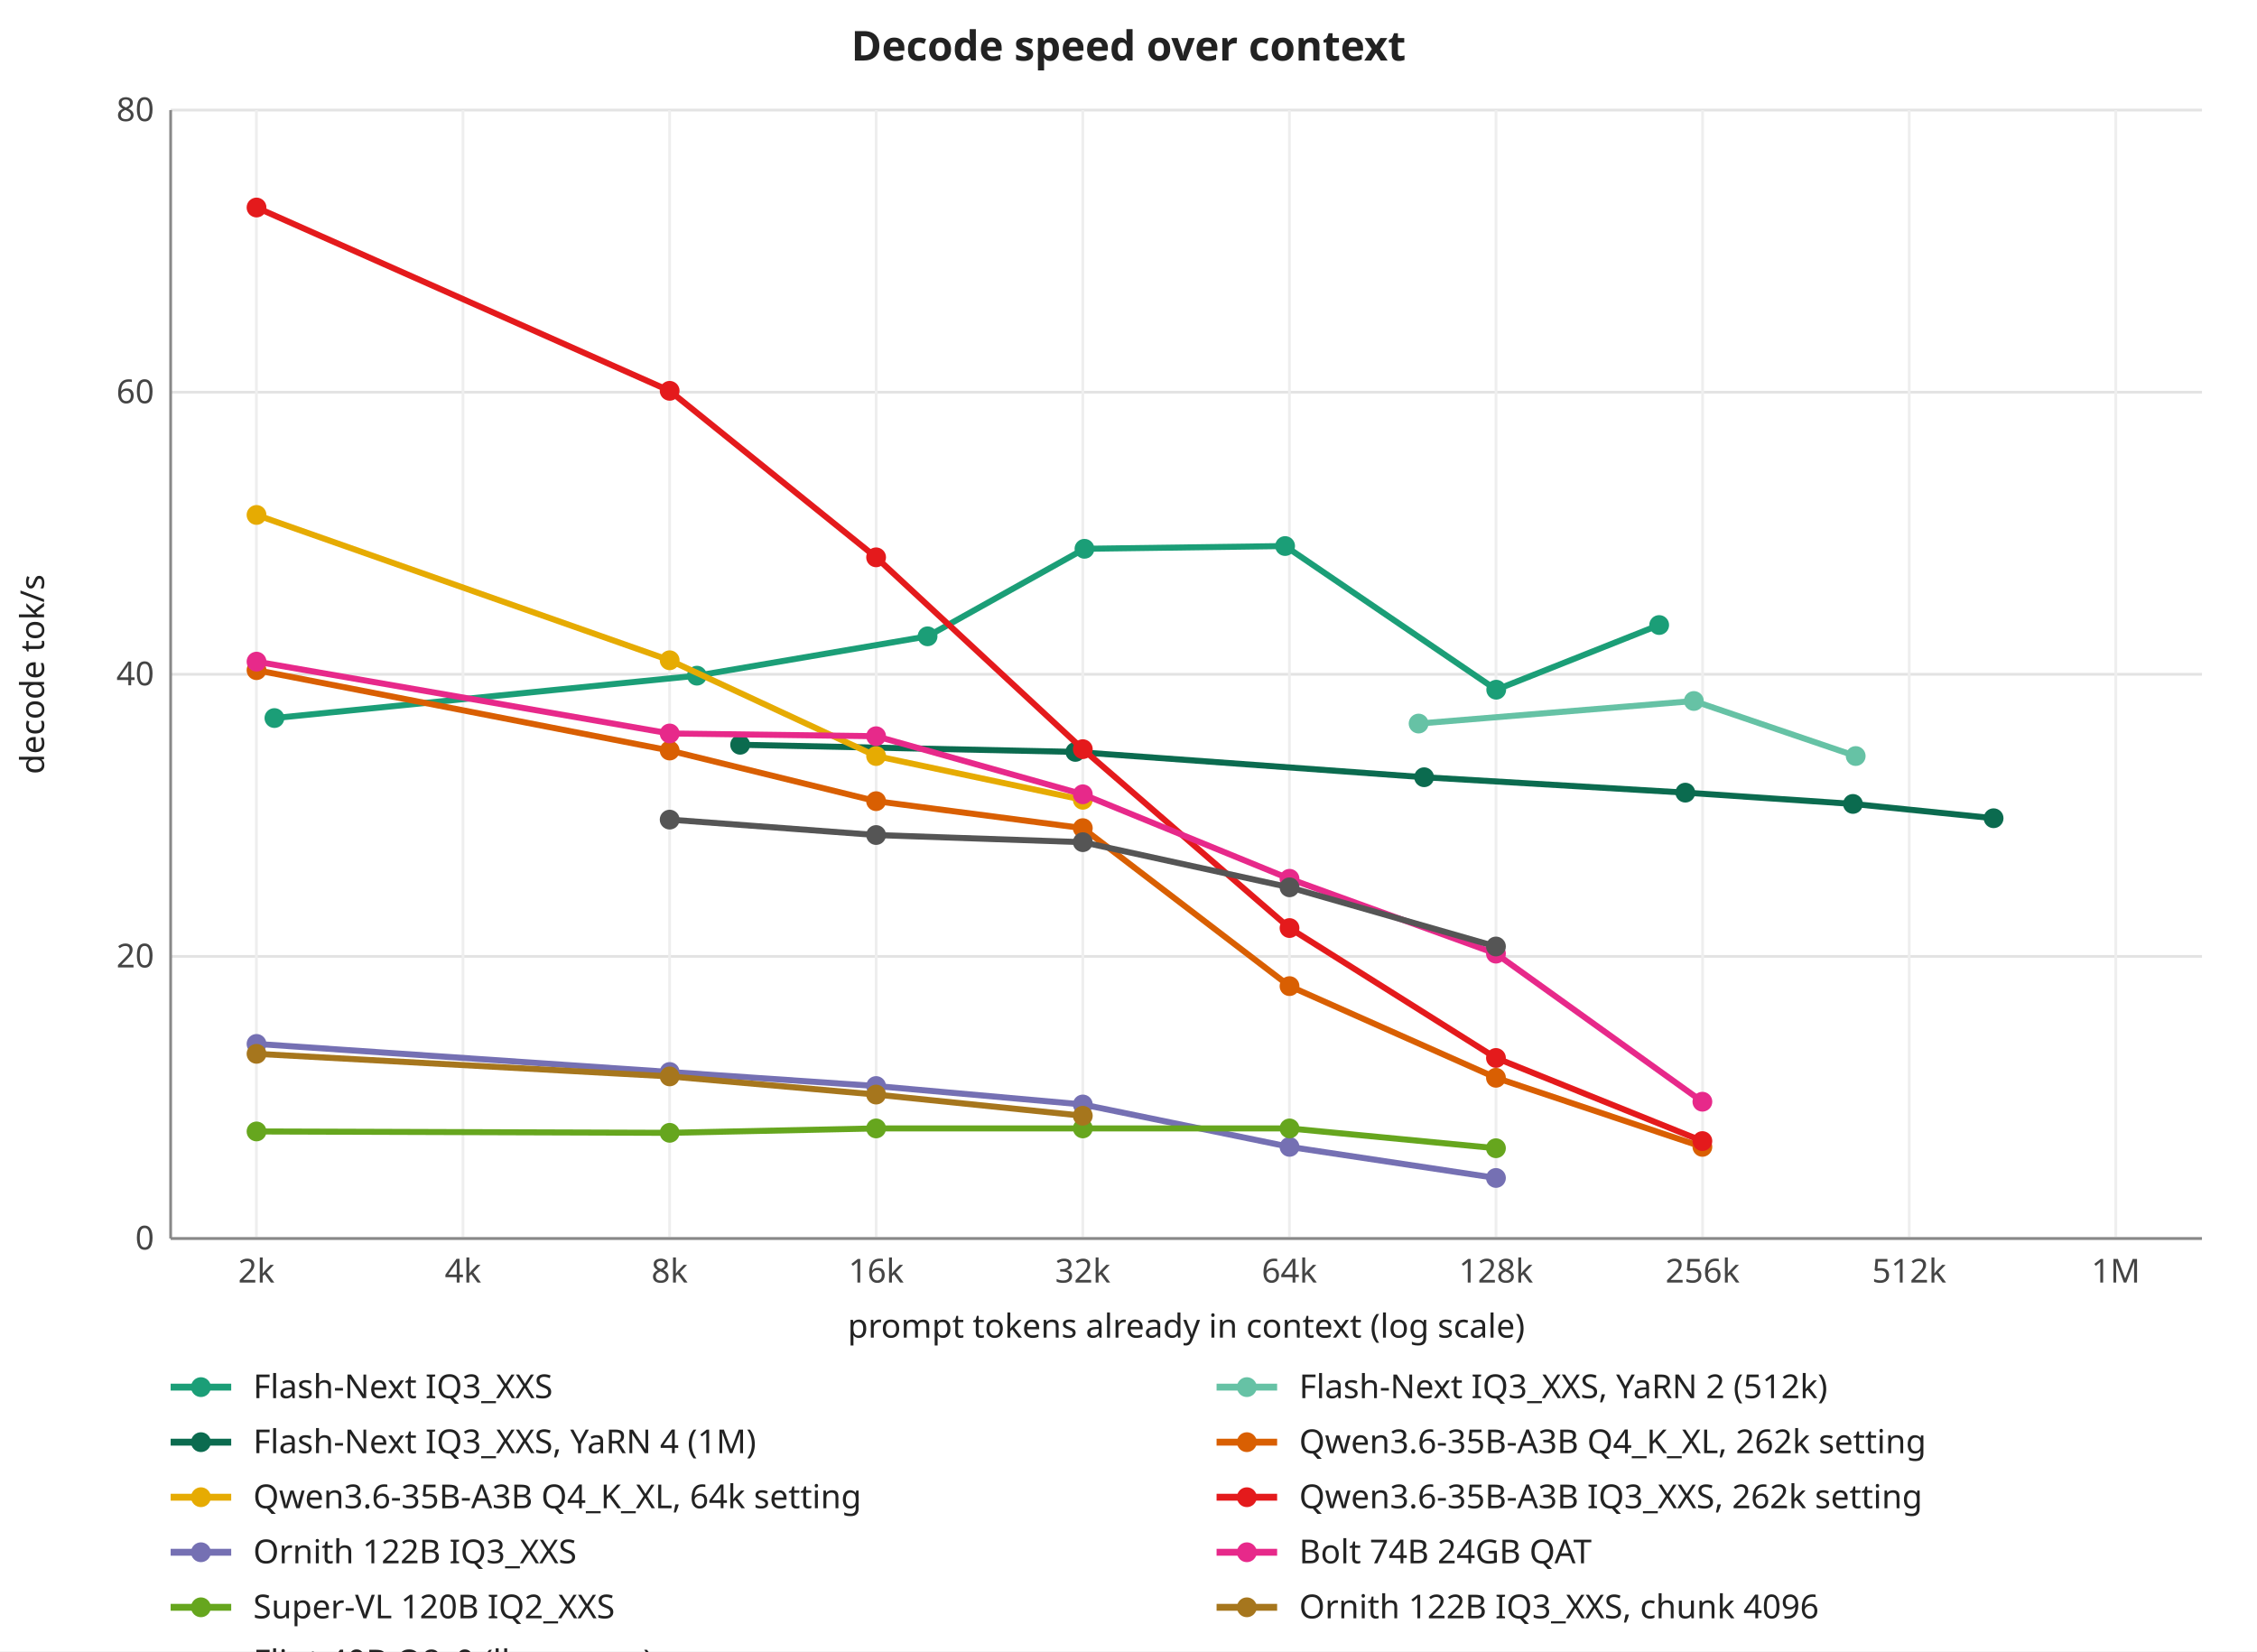
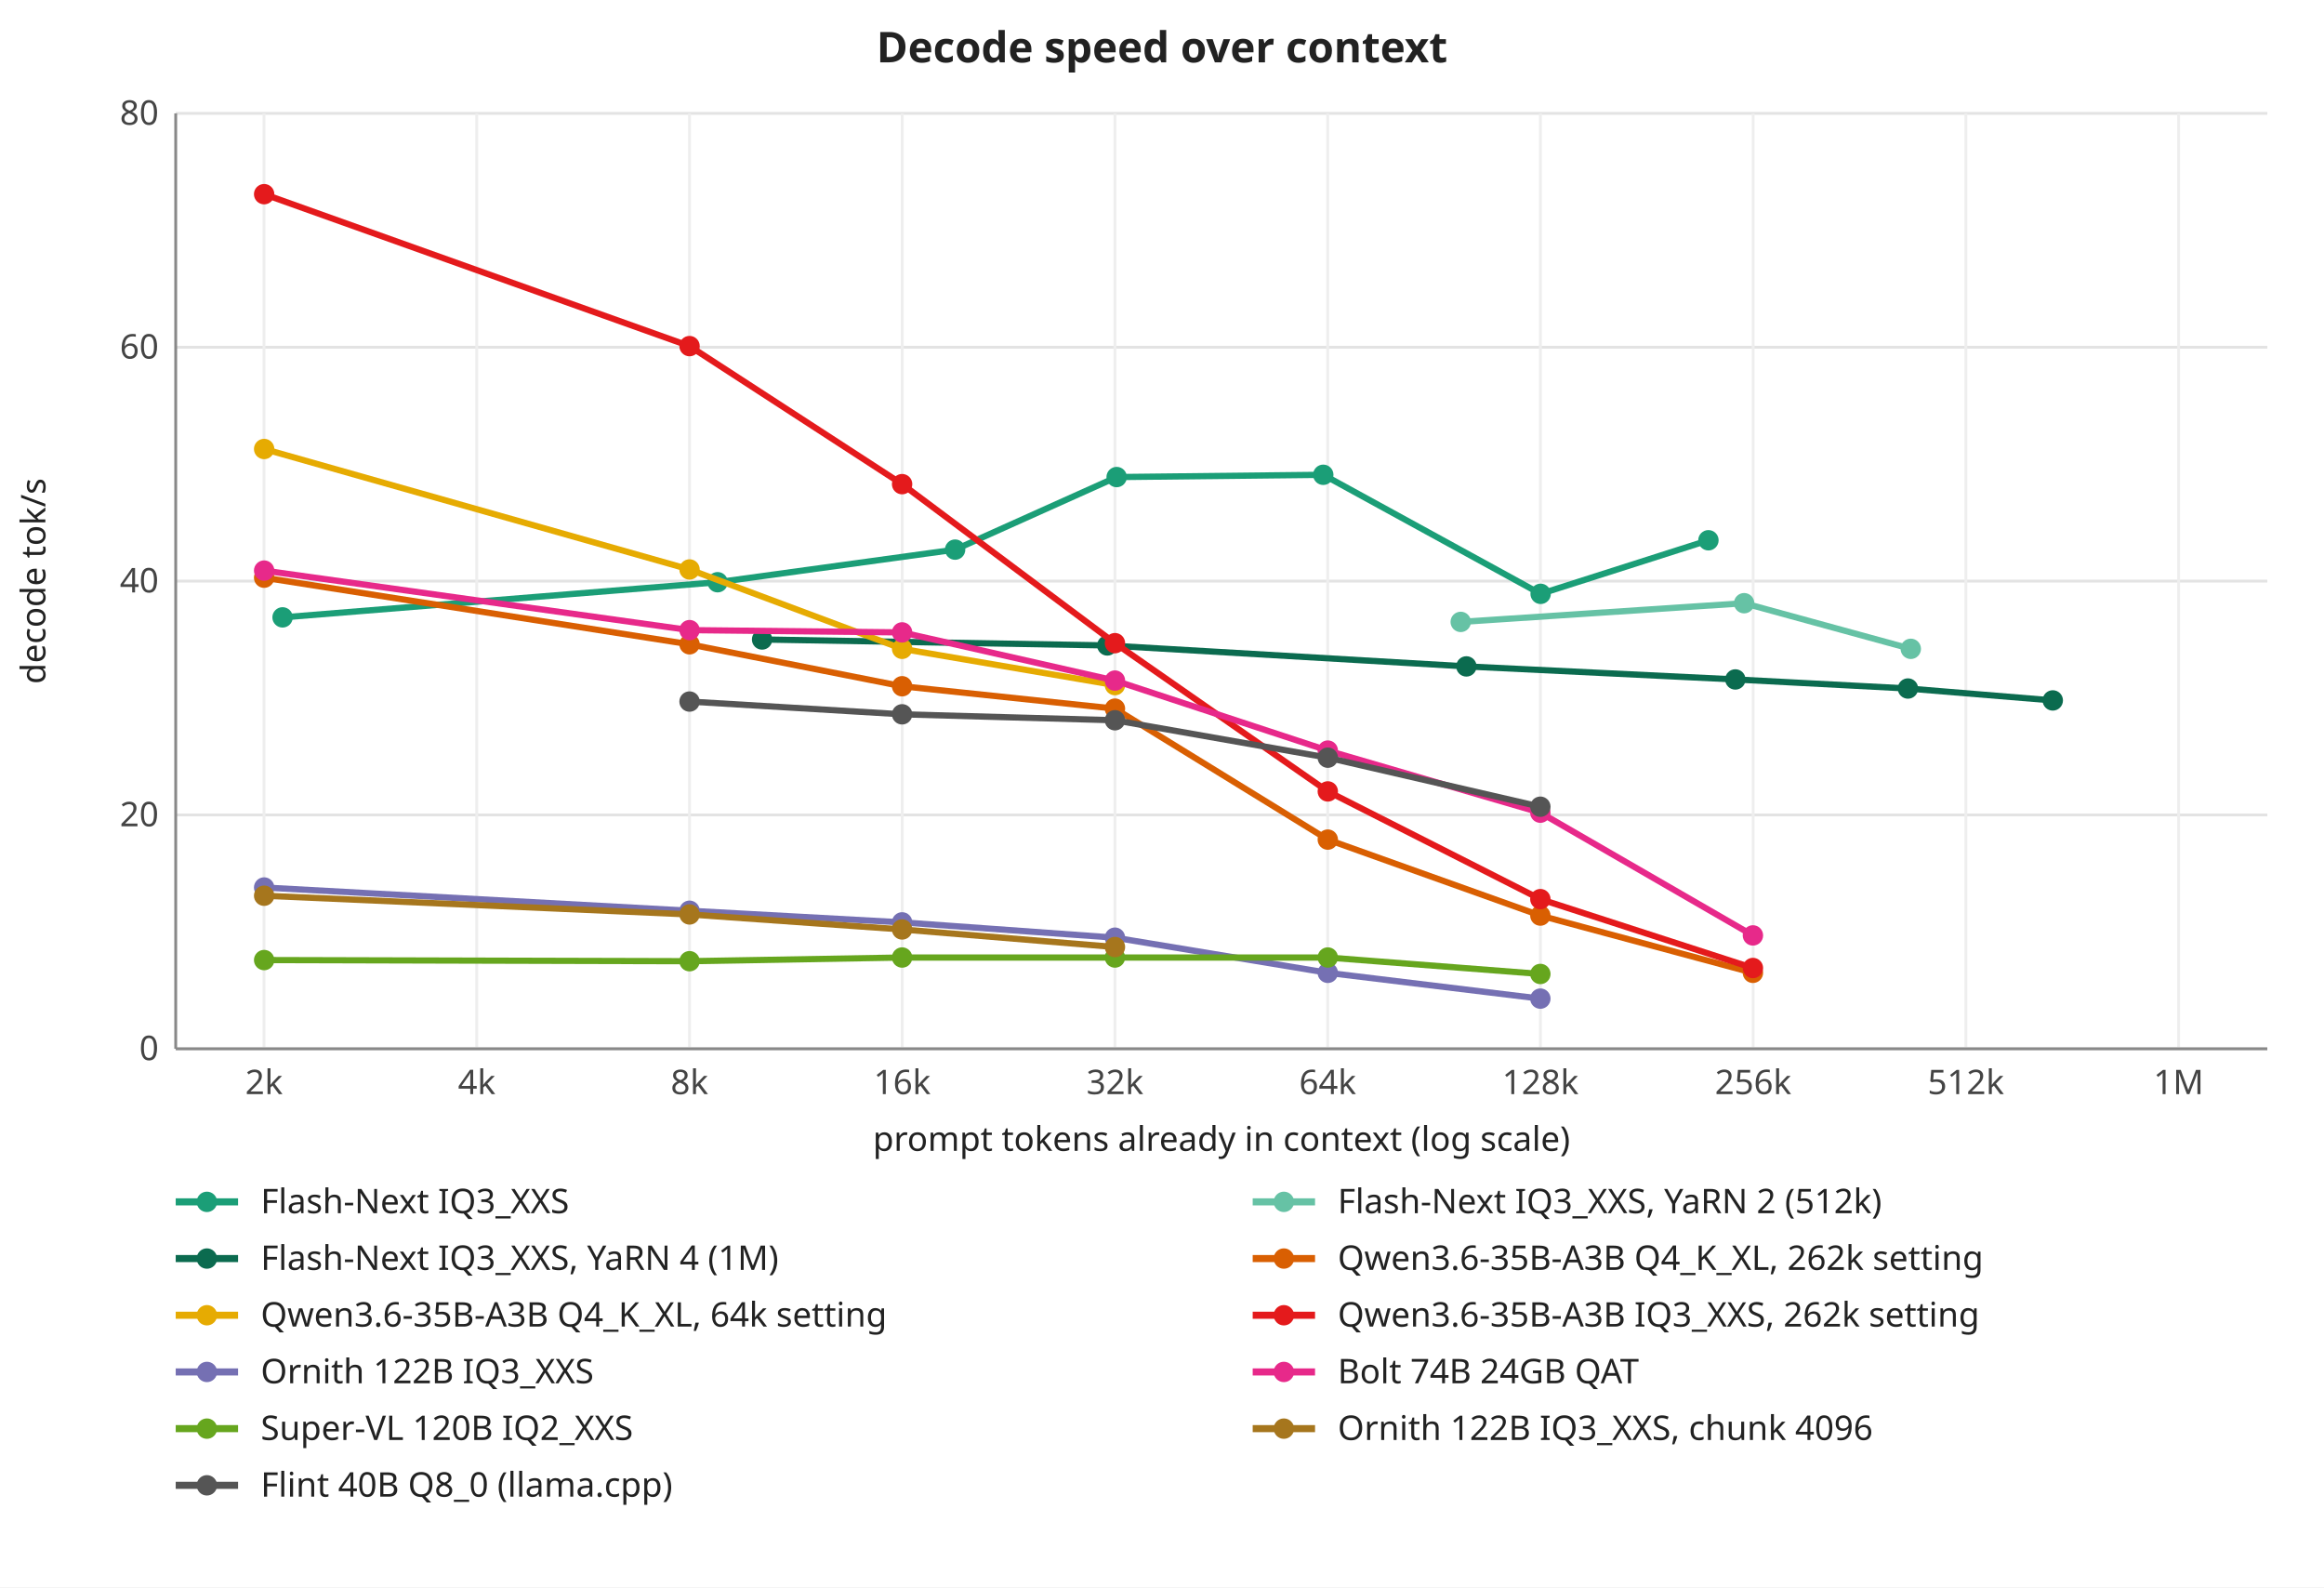
- <svg xmlns="http://www.w3.org/2000/svg" viewBox="0 0 820 600" font-family="sans-serif" font-size="12">
-   <rect width="820" height="600" fill="#ffffff" />
+ <svg xmlns="http://www.w3.org/2000/svg" viewBox="0 0 820 560" font-family="sans-serif" font-size="12">
+   <rect width="820" height="560" fill="#ffffff" />
  <text x="410.0" y="22" text-anchor="middle" font-size="15" font-weight="bold" fill="#222">Decode speed over context</text>
-   <line x1="62" x2="800" y1="450.0" y2="450.0" stroke="#e3e3e3" />
-   <text x="56" y="454.0" text-anchor="end" fill="#444">0</text>
-   <line x1="62" x2="800" y1="347.5" y2="347.5" stroke="#e3e3e3" />
-   <text x="56" y="351.5" text-anchor="end" fill="#444">20</text>
-   <line x1="62" x2="800" y1="245.0" y2="245.0" stroke="#e3e3e3" />
-   <text x="56" y="249.0" text-anchor="end" fill="#444">40</text>
-   <line x1="62" x2="800" y1="142.5" y2="142.5" stroke="#e3e3e3" />
-   <text x="56" y="146.5" text-anchor="end" fill="#444">60</text>
+   <line x1="62" x2="800" y1="370.0" y2="370.0" stroke="#e3e3e3" />
+   <text x="56" y="374.0" text-anchor="end" fill="#444">0</text>
+   <line x1="62" x2="800" y1="287.5" y2="287.5" stroke="#e3e3e3" />
+   <text x="56" y="291.5" text-anchor="end" fill="#444">20</text>
+   <line x1="62" x2="800" y1="205.0" y2="205.0" stroke="#e3e3e3" />
+   <text x="56" y="209.0" text-anchor="end" fill="#444">40</text>
+   <line x1="62" x2="800" y1="122.5" y2="122.5" stroke="#e3e3e3" />
+   <text x="56" y="126.5" text-anchor="end" fill="#444">60</text>
  <line x1="62" x2="800" y1="40.0" y2="40.0" stroke="#e3e3e3" />
  <text x="56" y="44.0" text-anchor="end" fill="#444">80</text>
-   <line x1="93.153" x2="93.153" y1="40" y2="450" stroke="#eee" />
-   <text x="93.153" y="466" text-anchor="middle" fill="#444">2k</text>
-   <line x1="168.214" x2="168.214" y1="40" y2="450" stroke="#eee" />
-   <text x="168.214" y="466" text-anchor="middle" fill="#444">4k</text>
-   <line x1="243.275" x2="243.275" y1="40" y2="450" stroke="#eee" />
-   <text x="243.275" y="466" text-anchor="middle" fill="#444">8k</text>
-   <line x1="318.335" x2="318.335" y1="40" y2="450" stroke="#eee" />
-   <text x="318.335" y="466" text-anchor="middle" fill="#444">16k</text>
-   <line x1="393.396" x2="393.396" y1="40" y2="450" stroke="#eee" />
-   <text x="393.396" y="466" text-anchor="middle" fill="#444">32k</text>
-   <line x1="468.457" x2="468.457" y1="40" y2="450" stroke="#eee" />
-   <text x="468.457" y="466" text-anchor="middle" fill="#444">64k</text>
-   <line x1="543.518" x2="543.518" y1="40" y2="450" stroke="#eee" />
-   <text x="543.518" y="466" text-anchor="middle" fill="#444">128k</text>
-   <line x1="618.578" x2="618.578" y1="40" y2="450" stroke="#eee" />
-   <text x="618.578" y="466" text-anchor="middle" fill="#444">256k</text>
-   <line x1="693.639" x2="693.639" y1="40" y2="450" stroke="#eee" />
-   <text x="693.639" y="466" text-anchor="middle" fill="#444">512k</text>
-   <line x1="768.7" x2="768.7" y1="40" y2="450" stroke="#eee" />
-   <text x="768.7" y="466" text-anchor="middle" fill="#444">1M</text>
-   <line x1="62" x2="62" y1="40" y2="450" stroke="#888" />
-   <line x1="62" x2="800" y1="450" y2="450" stroke="#888" />
-   <text x="431.0" y="486" text-anchor="middle" fill="#222">prompt tokens already in context (log scale)</text>
-   <text transform="translate(16,245.0) rotate(-90)" text-anchor="middle" fill="#222">decode tok/s</text>
-   <polyline fill="none" stroke="#1b9e77" stroke-width="2.2" points="99.7,260.9 253.2,245.5 337.0,231.2 394.0,199.4 466.9,198.4 543.6,250.6 602.8,227.1" />
-   <circle cx="99.7" cy="260.9" r="3.6" fill="#1b9e77" />
-   <circle cx="253.2" cy="245.5" r="3.6" fill="#1b9e77" />
-   <circle cx="337.0" cy="231.2" r="3.6" fill="#1b9e77" />
-   <circle cx="394.0" cy="199.4" r="3.6" fill="#1b9e77" />
-   <circle cx="466.9" cy="198.4" r="3.6" fill="#1b9e77" />
-   <circle cx="543.6" cy="250.6" r="3.6" fill="#1b9e77" />
-   <circle cx="602.8" cy="227.1" r="3.6" fill="#1b9e77" />
-   <polyline fill="none" stroke="#66c2a5" stroke-width="2.2" points="515.4,262.9 615.4,254.7 674.2,274.7" />
-   <circle cx="515.4" cy="262.9" r="3.6" fill="#66c2a5" />
-   <circle cx="615.4" cy="254.7" r="3.6" fill="#66c2a5" />
-   <circle cx="674.2" cy="274.7" r="3.6" fill="#66c2a5" />
-   <polyline fill="none" stroke="#0b6b4f" stroke-width="2.2" points="268.9,270.6 390.7,273.2 517.4,282.4 612.3,288.0 673.2,292.1 724.3,297.3" />
-   <circle cx="268.9" cy="270.6" r="3.6" fill="#0b6b4f" />
-   <circle cx="390.7" cy="273.2" r="3.6" fill="#0b6b4f" />
-   <circle cx="517.4" cy="282.4" r="3.6" fill="#0b6b4f" />
-   <circle cx="612.3" cy="288.0" r="3.6" fill="#0b6b4f" />
-   <circle cx="673.2" cy="292.1" r="3.6" fill="#0b6b4f" />
-   <circle cx="724.3" cy="297.3" r="3.6" fill="#0b6b4f" />
-   <polyline fill="none" stroke="#d95f02" stroke-width="2.2" points="93.2,243.5 243.3,272.7 318.3,291.1 393.4,300.9 468.5,358.3 543.5,391.6 618.5,416.7" />
-   <circle cx="93.2" cy="243.5" r="3.6" fill="#d95f02" />
-   <circle cx="243.3" cy="272.7" r="3.6" fill="#d95f02" />
-   <circle cx="318.3" cy="291.1" r="3.6" fill="#d95f02" />
-   <circle cx="393.4" cy="300.9" r="3.6" fill="#d95f02" />
-   <circle cx="468.5" cy="358.3" r="3.6" fill="#d95f02" />
-   <circle cx="543.5" cy="391.6" r="3.6" fill="#d95f02" />
-   <circle cx="618.5" cy="416.7" r="3.6" fill="#d95f02" />
-   <polyline fill="none" stroke="#e6ab02" stroke-width="2.2" points="93.2,187.1 243.3,239.9 318.3,274.7 393.4,290.6" />
-   <circle cx="93.2" cy="187.1" r="3.6" fill="#e6ab02" />
-   <circle cx="243.3" cy="239.9" r="3.6" fill="#e6ab02" />
-   <circle cx="318.3" cy="274.7" r="3.6" fill="#e6ab02" />
-   <circle cx="393.4" cy="290.6" r="3.6" fill="#e6ab02" />
-   <polyline fill="none" stroke="#e41a1c" stroke-width="2.2" points="93.2,75.4 243.3,142.0 318.3,202.5 393.4,272.2 468.5,337.2 543.5,384.4 618.5,414.6" />
-   <circle cx="93.2" cy="75.4" r="3.6" fill="#e41a1c" />
-   <circle cx="243.3" cy="142.0" r="3.6" fill="#e41a1c" />
-   <circle cx="318.3" cy="202.5" r="3.6" fill="#e41a1c" />
-   <circle cx="393.4" cy="272.2" r="3.6" fill="#e41a1c" />
-   <circle cx="468.5" cy="337.2" r="3.6" fill="#e41a1c" />
-   <circle cx="543.5" cy="384.4" r="3.6" fill="#e41a1c" />
-   <circle cx="618.5" cy="414.6" r="3.6" fill="#e41a1c" />
-   <polyline fill="none" stroke="#7570b3" stroke-width="2.2" points="93.2,379.3 243.3,389.5 318.3,394.6 393.4,401.3 468.5,416.7 543.5,428.0" />
-   <circle cx="93.2" cy="379.3" r="3.6" fill="#7570b3" />
-   <circle cx="243.3" cy="389.5" r="3.6" fill="#7570b3" />
-   <circle cx="318.3" cy="394.6" r="3.6" fill="#7570b3" />
-   <circle cx="393.4" cy="401.3" r="3.6" fill="#7570b3" />
-   <circle cx="468.5" cy="416.7" r="3.6" fill="#7570b3" />
-   <circle cx="543.5" cy="428.0" r="3.6" fill="#7570b3" />
-   <polyline fill="none" stroke="#e7298a" stroke-width="2.2" points="93.2,240.4 243.3,266.5 318.3,267.5 393.4,288.6 468.5,319.3 543.5,346.5 618.5,400.3" />
-   <circle cx="93.2" cy="240.4" r="3.6" fill="#e7298a" />
-   <circle cx="243.3" cy="266.5" r="3.6" fill="#e7298a" />
-   <circle cx="318.3" cy="267.5" r="3.6" fill="#e7298a" />
-   <circle cx="393.4" cy="288.6" r="3.6" fill="#e7298a" />
-   <circle cx="468.5" cy="319.3" r="3.6" fill="#e7298a" />
-   <circle cx="543.5" cy="346.5" r="3.6" fill="#e7298a" />
-   <circle cx="618.5" cy="400.3" r="3.6" fill="#e7298a" />
-   <polyline fill="none" stroke="#66a61e" stroke-width="2.2" points="93.2,411.1 243.3,411.6 318.3,410.0 393.4,410.0 468.5,410.0 543.5,417.2" />
-   <circle cx="93.2" cy="411.1" r="3.6" fill="#66a61e" />
-   <circle cx="243.3" cy="411.6" r="3.6" fill="#66a61e" />
-   <circle cx="318.3" cy="410.0" r="3.6" fill="#66a61e" />
-   <circle cx="393.4" cy="410.0" r="3.6" fill="#66a61e" />
-   <circle cx="468.5" cy="410.0" r="3.6" fill="#66a61e" />
-   <circle cx="543.5" cy="417.2" r="3.6" fill="#66a61e" />
-   <polyline fill="none" stroke="#a6761d" stroke-width="2.2" points="93.2,382.9 243.3,391.1 318.3,397.7 393.4,405.4" />
-   <circle cx="93.2" cy="382.9" r="3.6" fill="#a6761d" />
-   <circle cx="243.3" cy="391.1" r="3.6" fill="#a6761d" />
-   <circle cx="318.3" cy="397.7" r="3.6" fill="#a6761d" />
-   <circle cx="393.4" cy="405.4" r="3.6" fill="#a6761d" />
-   <polyline fill="none" stroke="#555555" stroke-width="2.2" points="243.3,297.8 318.3,303.4 393.4,306.0 468.5,322.4 543.5,343.9" />
-   <circle cx="243.3" cy="297.8" r="3.6" fill="#555555" />
-   <circle cx="318.3" cy="303.4" r="3.6" fill="#555555" />
-   <circle cx="393.4" cy="306.0" r="3.6" fill="#555555" />
-   <circle cx="468.5" cy="322.4" r="3.6" fill="#555555" />
-   <circle cx="543.5" cy="343.9" r="3.6" fill="#555555" />
-   <line x1="62" x2="84" y1="504" y2="504" stroke="#1b9e77" stroke-width="2.5" />
-   <circle cx="73" cy="504" r="3.6" fill="#1b9e77" />
-   <text x="92" y="508" fill="#222">Flash-Next IQ3_XXS</text>
-   <line x1="442" x2="464" y1="504" y2="504" stroke="#66c2a5" stroke-width="2.5" />
-   <circle cx="453" cy="504" r="3.6" fill="#66c2a5" />
-   <text x="472" y="508" fill="#222">Flash-Next IQ3_XXS, YaRN 2 (512k)</text>
-   <line x1="62" x2="84" y1="524" y2="524" stroke="#0b6b4f" stroke-width="2.5" />
-   <circle cx="73" cy="524" r="3.6" fill="#0b6b4f" />
-   <text x="92" y="528" fill="#222">Flash-Next IQ3_XXS, YaRN 4 (1M)</text>
-   <line x1="442" x2="464" y1="524" y2="524" stroke="#d95f02" stroke-width="2.5" />
-   <circle cx="453" cy="524" r="3.6" fill="#d95f02" />
-   <text x="472" y="528" fill="#222">Qwen3.6-35B-A3B Q4_K_XL, 262k setting</text>
-   <line x1="62" x2="84" y1="544" y2="544" stroke="#e6ab02" stroke-width="2.5" />
-   <circle cx="73" cy="544" r="3.6" fill="#e6ab02" />
-   <text x="92" y="548" fill="#222">Qwen3.6-35B-A3B Q4_K_XL, 64k setting</text>
-   <line x1="442" x2="464" y1="544" y2="544" stroke="#e41a1c" stroke-width="2.5" />
-   <circle cx="453" cy="544" r="3.6" fill="#e41a1c" />
-   <text x="472" y="548" fill="#222">Qwen3.6-35B-A3B IQ3_XXS, 262k setting</text>
-   <line x1="62" x2="84" y1="564" y2="564" stroke="#7570b3" stroke-width="2.5" />
-   <circle cx="73" cy="564" r="3.6" fill="#7570b3" />
-   <text x="92" y="568" fill="#222">Ornith 122B IQ3_XXS</text>
-   <line x1="442" x2="464" y1="564" y2="564" stroke="#e7298a" stroke-width="2.5" />
-   <circle cx="453" cy="564" r="3.6" fill="#e7298a" />
-   <text x="472" y="568" fill="#222">Bolt 74B 24GB QAT</text>
-   <line x1="62" x2="84" y1="584" y2="584" stroke="#66a61e" stroke-width="2.5" />
-   <circle cx="73" cy="584" r="3.6" fill="#66a61e" />
-   <text x="92" y="588" fill="#222">Super-VL 120B IQ2_XXS</text>
-   <line x1="442" x2="464" y1="584" y2="584" stroke="#a6761d" stroke-width="2.5" />
-   <circle cx="453" cy="584" r="3.6" fill="#a6761d" />
-   <text x="472" y="588" fill="#222">Ornith 122B IQ3_XXS, chunk 4096</text>
-   <line x1="62" x2="84" y1="604" y2="604" stroke="#555555" stroke-width="2.5" />
-   <circle cx="73" cy="604" r="3.6" fill="#555555" />
-   <text x="92" y="608" fill="#222">Flint 40B Q8_0 (llama.cpp)</text>
+   <line x1="93.153" x2="93.153" y1="40" y2="370" stroke="#eee" />
+   <text x="93.153" y="386" text-anchor="middle" fill="#444">2k</text>
+   <line x1="168.214" x2="168.214" y1="40" y2="370" stroke="#eee" />
+   <text x="168.214" y="386" text-anchor="middle" fill="#444">4k</text>
+   <line x1="243.275" x2="243.275" y1="40" y2="370" stroke="#eee" />
+   <text x="243.275" y="386" text-anchor="middle" fill="#444">8k</text>
+   <line x1="318.335" x2="318.335" y1="40" y2="370" stroke="#eee" />
+   <text x="318.335" y="386" text-anchor="middle" fill="#444">16k</text>
+   <line x1="393.396" x2="393.396" y1="40" y2="370" stroke="#eee" />
+   <text x="393.396" y="386" text-anchor="middle" fill="#444">32k</text>
+   <line x1="468.457" x2="468.457" y1="40" y2="370" stroke="#eee" />
+   <text x="468.457" y="386" text-anchor="middle" fill="#444">64k</text>
+   <line x1="543.518" x2="543.518" y1="40" y2="370" stroke="#eee" />
+   <text x="543.518" y="386" text-anchor="middle" fill="#444">128k</text>
+   <line x1="618.578" x2="618.578" y1="40" y2="370" stroke="#eee" />
+   <text x="618.578" y="386" text-anchor="middle" fill="#444">256k</text>
+   <line x1="693.639" x2="693.639" y1="40" y2="370" stroke="#eee" />
+   <text x="693.639" y="386" text-anchor="middle" fill="#444">512k</text>
+   <line x1="768.7" x2="768.7" y1="40" y2="370" stroke="#eee" />
+   <text x="768.7" y="386" text-anchor="middle" fill="#444">1M</text>
+   <line x1="62" x2="62" y1="40" y2="370" stroke="#888" />
+   <line x1="62" x2="800" y1="370" y2="370" stroke="#888" />
+   <text x="431.0" y="406" text-anchor="middle" fill="#222">prompt tokens already in context (log scale)</text>
+   <text transform="translate(16,205.0) rotate(-90)" text-anchor="middle" fill="#222">decode tok/s</text>
+   <polyline fill="none" stroke="#1b9e77" stroke-width="2.2" points="99.7,217.8 253.2,205.4 337.0,193.9 394.0,168.3 466.9,167.5 543.6,209.5 602.8,190.6" />
+   <circle cx="99.7" cy="217.8" r="3.6" fill="#1b9e77" />
+   <circle cx="253.2" cy="205.4" r="3.6" fill="#1b9e77" />
+   <circle cx="337.0" cy="193.9" r="3.6" fill="#1b9e77" />
+   <circle cx="394.0" cy="168.3" r="3.6" fill="#1b9e77" />
+   <circle cx="466.9" cy="167.5" r="3.6" fill="#1b9e77" />
+   <circle cx="543.6" cy="209.5" r="3.6" fill="#1b9e77" />
+   <circle cx="602.8" cy="190.6" r="3.6" fill="#1b9e77" />
+   <polyline fill="none" stroke="#66c2a5" stroke-width="2.2" points="515.4,219.4 615.4,212.8 674.2,228.9" />
+   <circle cx="515.4" cy="219.4" r="3.6" fill="#66c2a5" />
+   <circle cx="615.4" cy="212.8" r="3.6" fill="#66c2a5" />
+   <circle cx="674.2" cy="228.9" r="3.6" fill="#66c2a5" />
+   <polyline fill="none" stroke="#0b6b4f" stroke-width="2.2" points="268.9,225.6 390.7,227.7 517.4,235.1 612.3,239.7 673.2,242.9 724.3,247.1" />
+   <circle cx="268.9" cy="225.6" r="3.6" fill="#0b6b4f" />
+   <circle cx="390.7" cy="227.7" r="3.6" fill="#0b6b4f" />
+   <circle cx="517.4" cy="235.1" r="3.6" fill="#0b6b4f" />
+   <circle cx="612.3" cy="239.7" r="3.6" fill="#0b6b4f" />
+   <circle cx="673.2" cy="242.9" r="3.6" fill="#0b6b4f" />
+   <circle cx="724.3" cy="247.1" r="3.6" fill="#0b6b4f" />
+   <polyline fill="none" stroke="#d95f02" stroke-width="2.2" points="93.2,203.8 243.3,227.3 318.3,242.1 393.4,250.0 468.5,296.2 543.5,323.0 618.5,343.2" />
+   <circle cx="93.2" cy="203.8" r="3.6" fill="#d95f02" />
+   <circle cx="243.3" cy="227.3" r="3.6" fill="#d95f02" />
+   <circle cx="318.3" cy="242.1" r="3.6" fill="#d95f02" />
+   <circle cx="393.4" cy="250.0" r="3.6" fill="#d95f02" />
+   <circle cx="468.5" cy="296.2" r="3.6" fill="#d95f02" />
+   <circle cx="543.5" cy="323.0" r="3.6" fill="#d95f02" />
+   <circle cx="618.5" cy="343.2" r="3.6" fill="#d95f02" />
+   <polyline fill="none" stroke="#e6ab02" stroke-width="2.2" points="93.2,158.4 243.3,200.9 318.3,228.9 393.4,241.7" />
+   <circle cx="93.2" cy="158.4" r="3.6" fill="#e6ab02" />
+   <circle cx="243.3" cy="200.9" r="3.6" fill="#e6ab02" />
+   <circle cx="318.3" cy="228.9" r="3.6" fill="#e6ab02" />
+   <circle cx="393.4" cy="241.7" r="3.6" fill="#e6ab02" />
+   <polyline fill="none" stroke="#e41a1c" stroke-width="2.2" points="93.2,68.5 243.3,122.1 318.3,170.8 393.4,226.9 468.5,279.2 543.5,317.2 618.5,341.5" />
+   <circle cx="93.2" cy="68.5" r="3.6" fill="#e41a1c" />
+   <circle cx="243.3" cy="122.1" r="3.6" fill="#e41a1c" />
+   <circle cx="318.3" cy="170.8" r="3.6" fill="#e41a1c" />
+   <circle cx="393.4" cy="226.9" r="3.6" fill="#e41a1c" />
+   <circle cx="468.5" cy="279.2" r="3.6" fill="#e41a1c" />
+   <circle cx="543.5" cy="317.2" r="3.6" fill="#e41a1c" />
+   <circle cx="618.5" cy="341.5" r="3.6" fill="#e41a1c" />
+   <polyline fill="none" stroke="#7570b3" stroke-width="2.2" points="93.2,313.1 243.3,321.3 318.3,325.4 393.4,330.8 468.5,343.2 543.5,352.3" />
+   <circle cx="93.2" cy="313.1" r="3.6" fill="#7570b3" />
+   <circle cx="243.3" cy="321.3" r="3.6" fill="#7570b3" />
+   <circle cx="318.3" cy="325.4" r="3.6" fill="#7570b3" />
+   <circle cx="393.4" cy="330.8" r="3.6" fill="#7570b3" />
+   <circle cx="468.5" cy="343.2" r="3.6" fill="#7570b3" />
+   <circle cx="543.5" cy="352.3" r="3.6" fill="#7570b3" />
+   <polyline fill="none" stroke="#e7298a" stroke-width="2.2" points="93.2,201.3 243.3,222.3 318.3,223.1 393.4,240.1 468.5,264.8 543.5,286.7 618.5,330.0" />
+   <circle cx="93.2" cy="201.3" r="3.6" fill="#e7298a" />
+   <circle cx="243.3" cy="222.3" r="3.6" fill="#e7298a" />
+   <circle cx="318.3" cy="223.1" r="3.6" fill="#e7298a" />
+   <circle cx="393.4" cy="240.1" r="3.6" fill="#e7298a" />
+   <circle cx="468.5" cy="264.8" r="3.6" fill="#e7298a" />
+   <circle cx="543.5" cy="286.7" r="3.6" fill="#e7298a" />
+   <circle cx="618.5" cy="330.0" r="3.6" fill="#e7298a" />
+   <polyline fill="none" stroke="#66a61e" stroke-width="2.2" points="93.2,338.7 243.3,339.1 318.3,337.8 393.4,337.8 468.5,337.8 543.5,343.6" />
+   <circle cx="93.2" cy="338.7" r="3.6" fill="#66a61e" />
+   <circle cx="243.3" cy="339.1" r="3.6" fill="#66a61e" />
+   <circle cx="318.3" cy="337.8" r="3.6" fill="#66a61e" />
+   <circle cx="393.4" cy="337.8" r="3.6" fill="#66a61e" />
+   <circle cx="468.5" cy="337.8" r="3.6" fill="#66a61e" />
+   <circle cx="543.5" cy="343.6" r="3.6" fill="#66a61e" />
+   <polyline fill="none" stroke="#a6761d" stroke-width="2.2" points="93.2,316.0 243.3,322.6 318.3,327.9 393.4,334.1" />
+   <circle cx="93.2" cy="316.0" r="3.6" fill="#a6761d" />
+   <circle cx="243.3" cy="322.6" r="3.6" fill="#a6761d" />
+   <circle cx="318.3" cy="327.9" r="3.6" fill="#a6761d" />
+   <circle cx="393.4" cy="334.1" r="3.6" fill="#a6761d" />
+   <polyline fill="none" stroke="#555555" stroke-width="2.2" points="243.3,247.5 318.3,252.0 393.4,254.1 468.5,267.3 543.5,284.6" />
+   <circle cx="243.3" cy="247.5" r="3.6" fill="#555555" />
+   <circle cx="318.3" cy="252.0" r="3.6" fill="#555555" />
+   <circle cx="393.4" cy="254.1" r="3.6" fill="#555555" />
+   <circle cx="468.5" cy="267.3" r="3.6" fill="#555555" />
+   <circle cx="543.5" cy="284.6" r="3.6" fill="#555555" />
+   <line x1="62" x2="84" y1="424" y2="424" stroke="#1b9e77" stroke-width="2.5" />
+   <circle cx="73" cy="424" r="3.6" fill="#1b9e77" />
+   <text x="92" y="428" fill="#222">Flash-Next IQ3_XXS</text>
+   <line x1="442" x2="464" y1="424" y2="424" stroke="#66c2a5" stroke-width="2.5" />
+   <circle cx="453" cy="424" r="3.6" fill="#66c2a5" />
+   <text x="472" y="428" fill="#222">Flash-Next IQ3_XXS, YaRN 2 (512k)</text>
+   <line x1="62" x2="84" y1="444" y2="444" stroke="#0b6b4f" stroke-width="2.5" />
+   <circle cx="73" cy="444" r="3.6" fill="#0b6b4f" />
+   <text x="92" y="448" fill="#222">Flash-Next IQ3_XXS, YaRN 4 (1M)</text>
+   <line x1="442" x2="464" y1="444" y2="444" stroke="#d95f02" stroke-width="2.5" />
+   <circle cx="453" cy="444" r="3.6" fill="#d95f02" />
+   <text x="472" y="448" fill="#222">Qwen3.6-35B-A3B Q4_K_XL, 262k setting</text>
+   <line x1="62" x2="84" y1="464" y2="464" stroke="#e6ab02" stroke-width="2.5" />
+   <circle cx="73" cy="464" r="3.6" fill="#e6ab02" />
+   <text x="92" y="468" fill="#222">Qwen3.6-35B-A3B Q4_K_XL, 64k setting</text>
+   <line x1="442" x2="464" y1="464" y2="464" stroke="#e41a1c" stroke-width="2.5" />
+   <circle cx="453" cy="464" r="3.6" fill="#e41a1c" />
+   <text x="472" y="468" fill="#222">Qwen3.6-35B-A3B IQ3_XXS, 262k setting</text>
+   <line x1="62" x2="84" y1="484" y2="484" stroke="#7570b3" stroke-width="2.5" />
+   <circle cx="73" cy="484" r="3.6" fill="#7570b3" />
+   <text x="92" y="488" fill="#222">Ornith 122B IQ3_XXS</text>
+   <line x1="442" x2="464" y1="484" y2="484" stroke="#e7298a" stroke-width="2.5" />
+   <circle cx="453" cy="484" r="3.6" fill="#e7298a" />
+   <text x="472" y="488" fill="#222">Bolt 74B 24GB QAT</text>
+   <line x1="62" x2="84" y1="504" y2="504" stroke="#66a61e" stroke-width="2.5" />
+   <circle cx="73" cy="504" r="3.6" fill="#66a61e" />
+   <text x="92" y="508" fill="#222">Super-VL 120B IQ2_XXS</text>
+   <line x1="442" x2="464" y1="504" y2="504" stroke="#a6761d" stroke-width="2.5" />
+   <circle cx="453" cy="504" r="3.6" fill="#a6761d" />
+   <text x="472" y="508" fill="#222">Ornith 122B IQ3_XXS, chunk 4096</text>
+   <line x1="62" x2="84" y1="524" y2="524" stroke="#555555" stroke-width="2.5" />
+   <circle cx="73" cy="524" r="3.6" fill="#555555" />
+   <text x="92" y="528" fill="#222">Flint 40B Q8_0 (llama.cpp)</text>
</svg>
